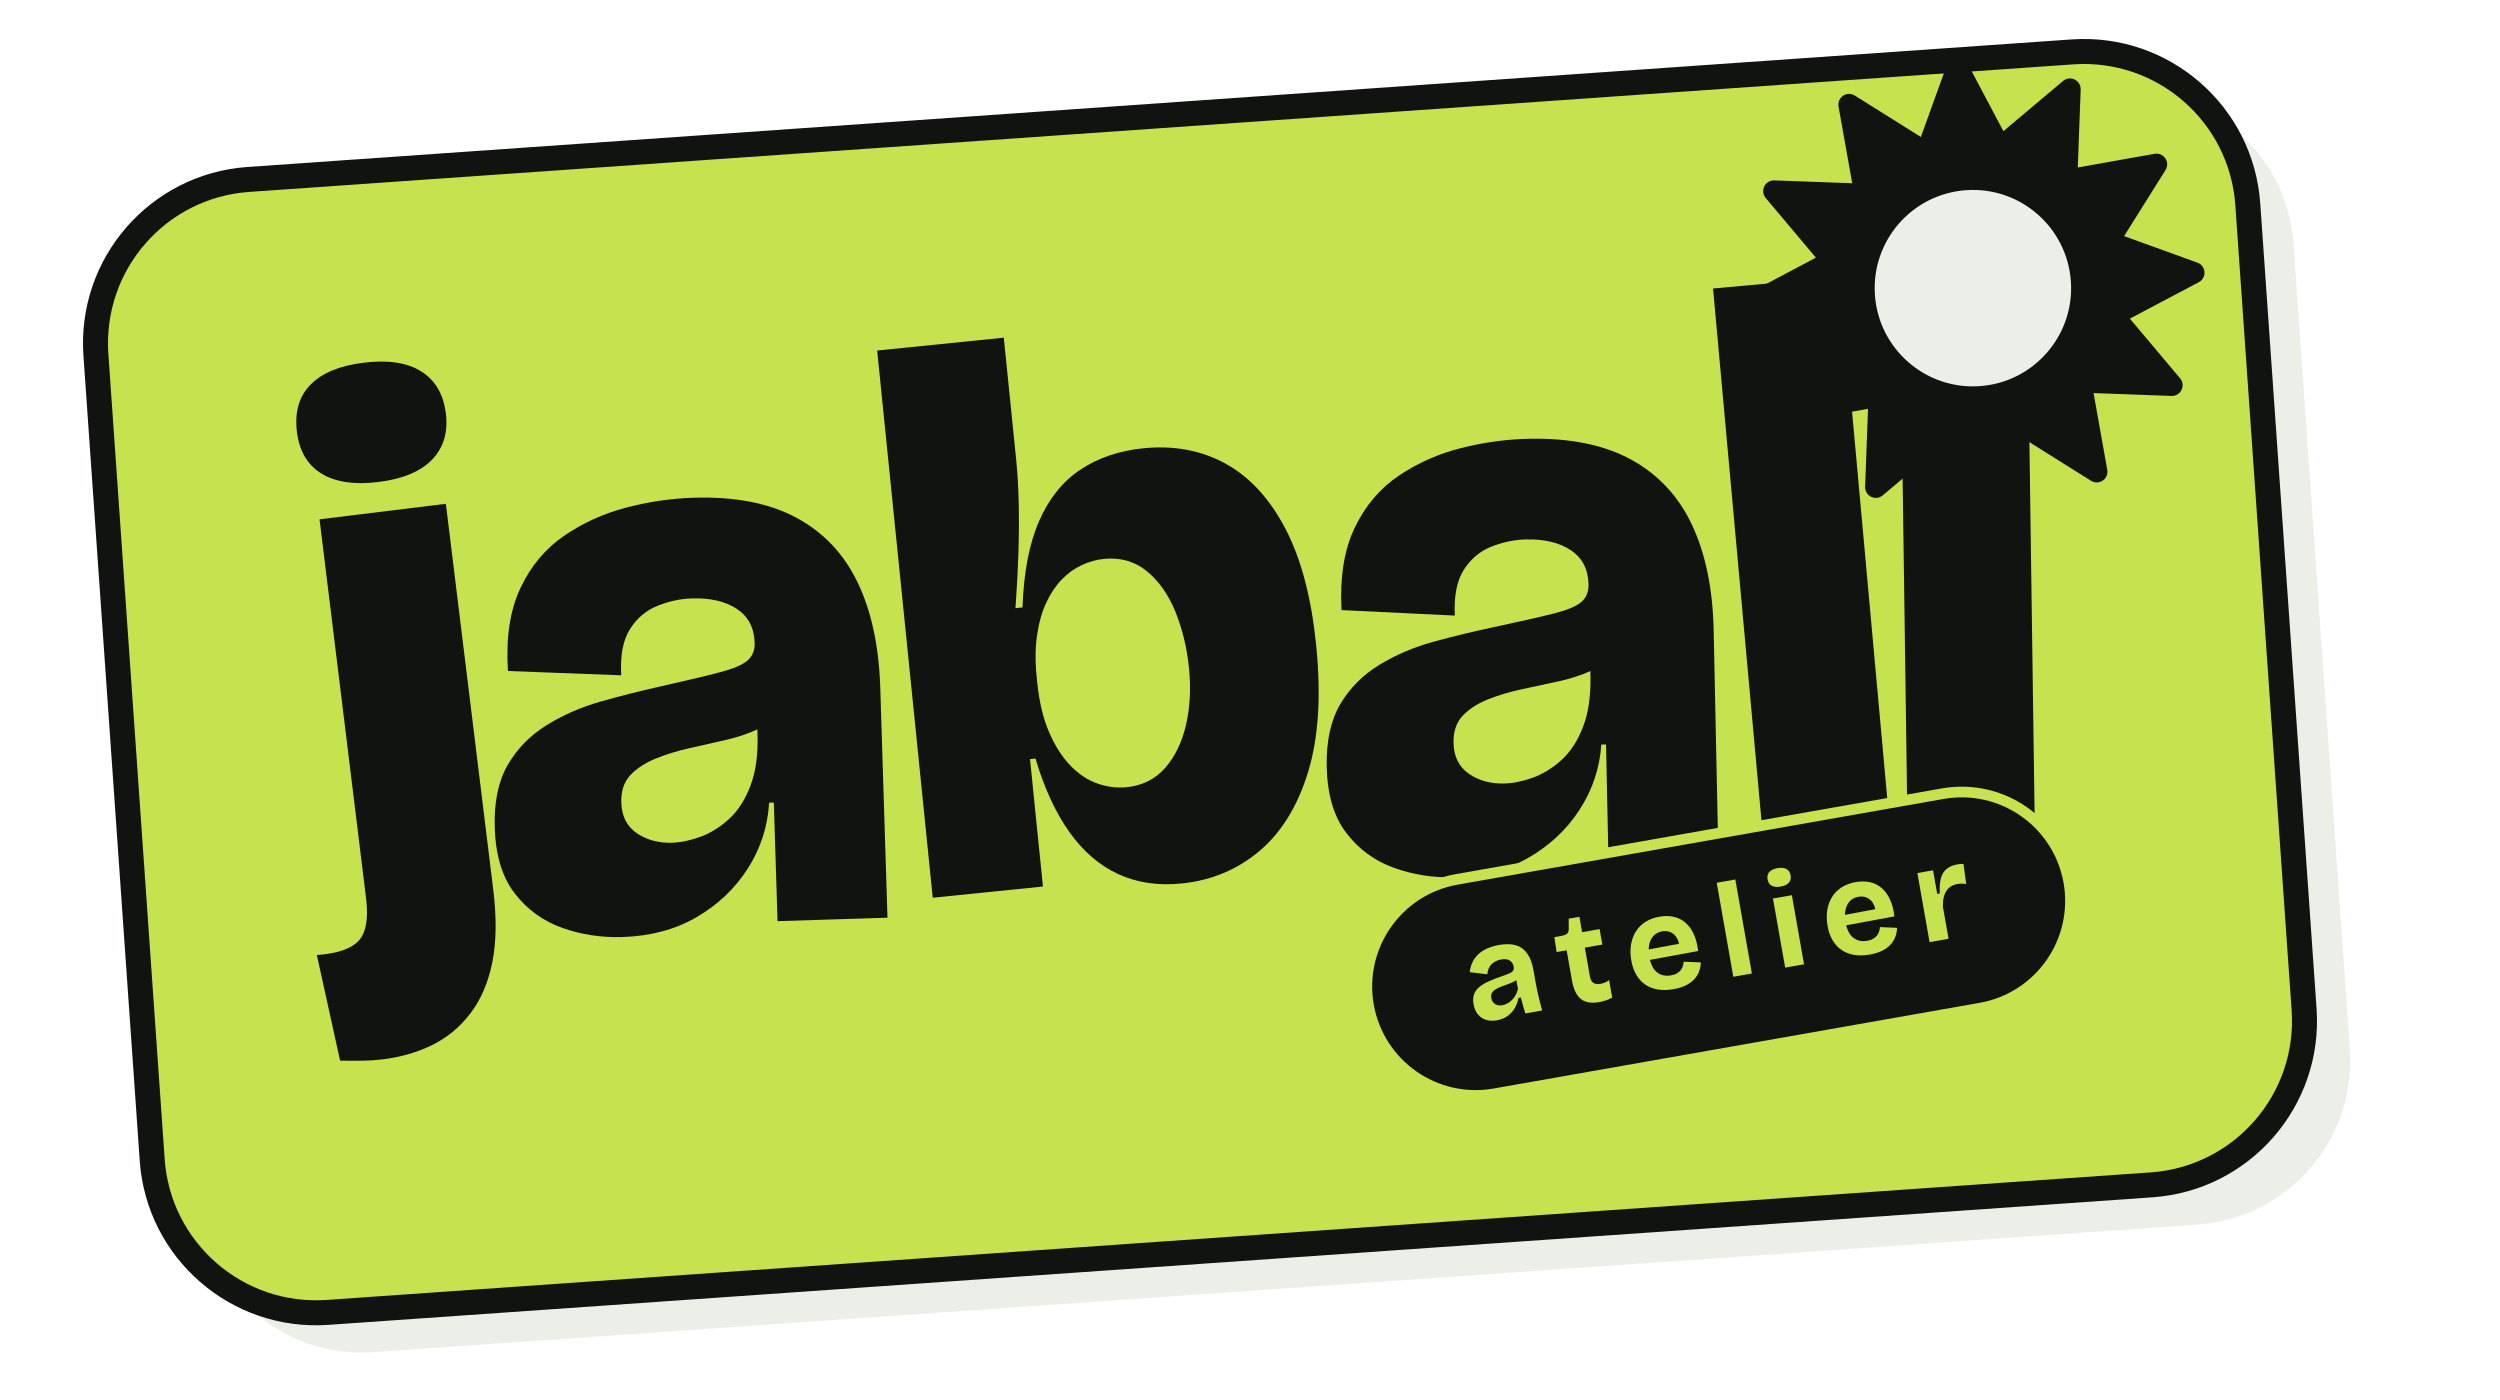
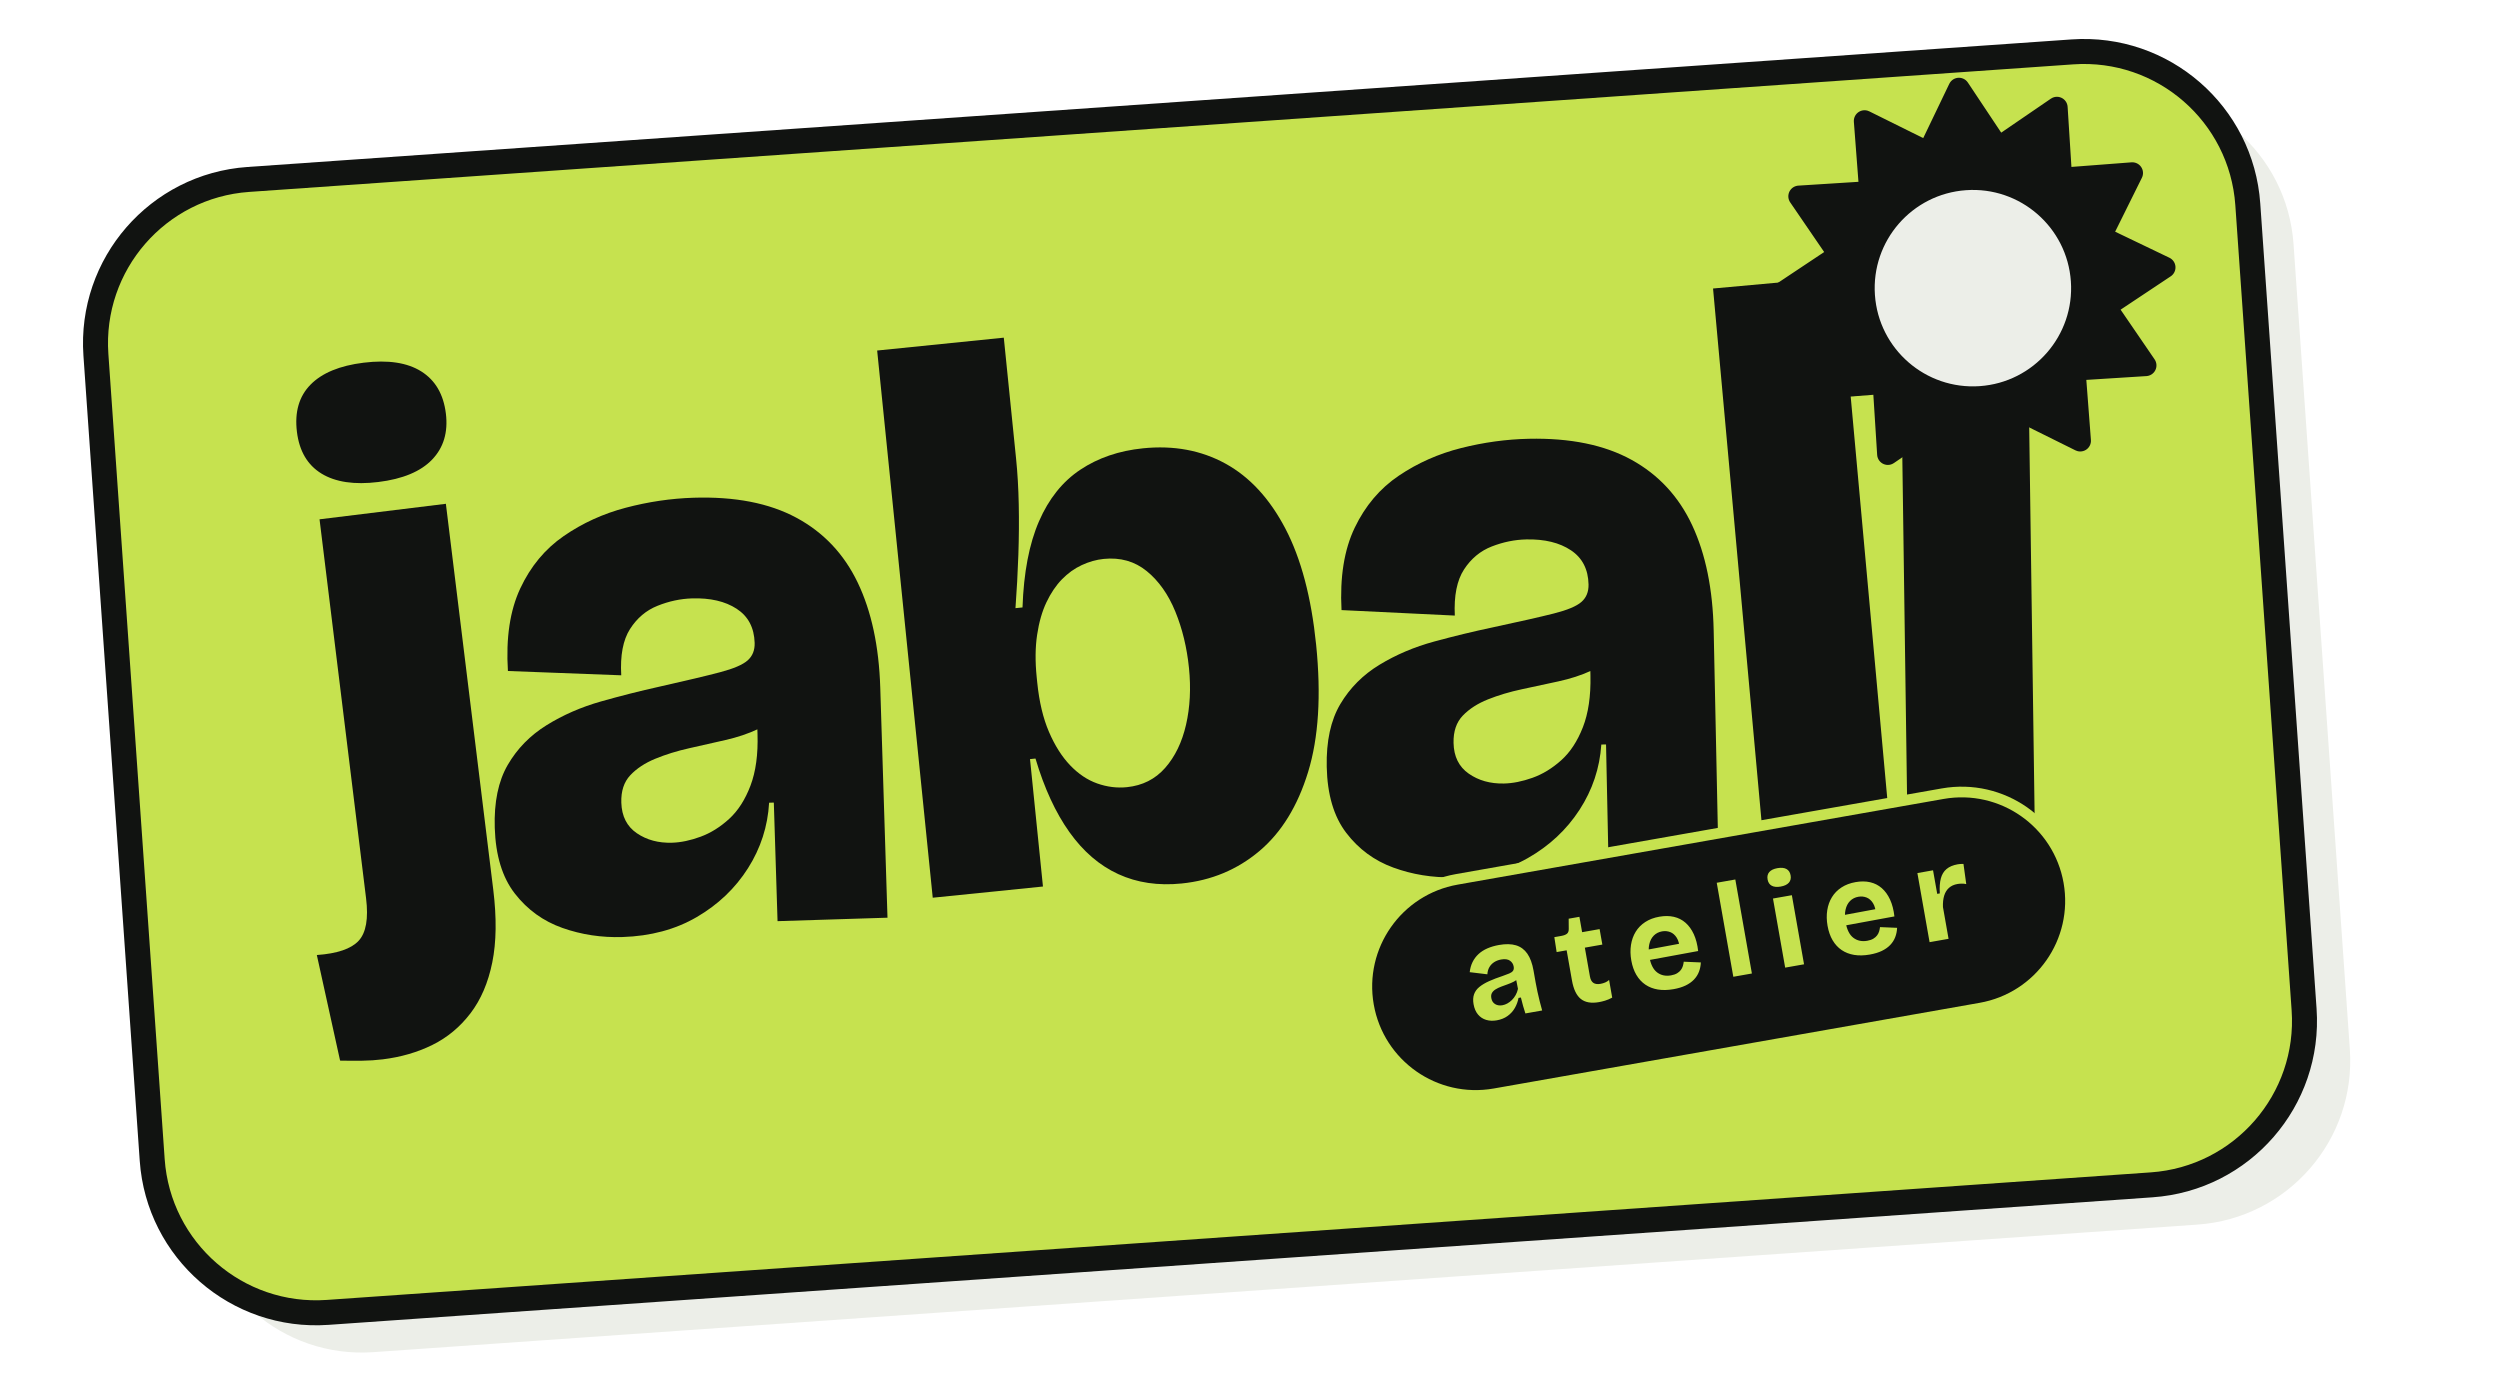
<svg xmlns="http://www.w3.org/2000/svg" viewBox="-86 -246 700 392" role="img" aria-label="Jabali Atelier">
  <g transform="rotate(-4 250.0 -55.0)">
    <rect x="-40" y="-202" width="604" height="318" rx="46" fill="#eceee8" />
    <rect x="-52" y="-214" width="604" height="318" rx="46" fill="#c6e24f" stroke="#111311" stroke-width="7" />
    <path fill="#111311" transform="translate(0.00 -2.20) rotate(-3.0 21.67 -61.05)" d="M9.24 36.08Q6.38 36.08 3.41 35.75Q0.44 35.42 -2.64 34.98L-5.5 4.84Q3.08 5.28 6.6 2.31Q10.12 -0.66 10.12 -9.24V-116.16H45.76V-7.26Q45.76 4.62 43.01 12.87Q40.26 21.12 35.2 26.29Q30.14 31.46 23.54 33.77Q16.94 36.08 9.24 36.08ZM27.72 -124.52Q17.6 -124.52 12.21 -128.81Q6.82 -133.1 6.82 -141.24Q6.82 -149.6 12.21 -153.89Q17.6 -158.18 27.72 -158.18Q38.06 -158.18 43.45 -153.78Q48.84 -149.38 48.84 -141.24Q48.84 -133.32 43.45 -128.92Q38.06 -124.52 27.72 -124.52Z" />
    <path fill="#111311" transform="translate(47.52 2.64) rotate(2.2 58.30 -58.08)" d="M38.5 3.08Q29.7 3.08 21.78 0.0Q13.86 -3.08 8.8 -10.01Q3.74 -16.94 3.74 -28.6Q3.74 -39.38 7.92 -46.09Q12.1 -52.8 19.14 -56.87Q26.18 -60.94 34.54 -63.03Q42.9 -65.12 51.04 -66.66Q62.48 -68.86 68.2 -70.18Q73.92 -71.5 76.01 -73.26Q78.1 -75.02 78.1 -78.1Q78.1 -84.48 73.37 -87.78Q68.64 -91.08 60.94 -91.08Q56.1 -91.08 51.26 -89.32Q46.42 -87.56 43.34 -83.05Q40.26 -78.54 40.48 -70.18L8.8 -72.38Q8.36 -86.24 12.98 -95.37Q17.6 -104.5 25.63 -109.67Q33.66 -114.84 43.23 -117.04Q52.8 -119.24 62.26 -119.24Q79.64 -119.24 90.86 -112.75Q102.08 -106.26 107.47 -94.05Q112.86 -81.84 112.86 -64.46V-43.78Q112.86 -36.52 112.86 -29.15Q112.86 -21.78 112.86 -14.52Q112.86 -7.26 112.86 0.0H82.06Q82.06 -7.92 82.06 -16.06Q82.06 -24.2 82.06 -33.22H80.74Q79.86 -23.32 74.25 -15.07Q68.64 -6.82 59.51 -1.87Q50.38 3.08 38.5 3.08ZM53.24 -22.88Q56.98 -22.88 61.27 -24.31Q65.56 -25.74 69.41 -29.04Q73.26 -32.34 75.68 -38.17Q78.1 -44.0 78.1 -52.58V-57.86L84.04 -58.52Q82.28 -55.66 78.21 -53.9Q74.14 -52.14 69.08 -51.15Q64.02 -50.16 58.85 -49.17Q53.68 -48.18 49.28 -46.53Q44.88 -44.88 42.13 -42.13Q39.38 -39.38 39.38 -34.54Q39.38 -28.82 43.45 -25.85Q47.52 -22.88 53.24 -22.88Z" />
    <path fill="#111311" transform="translate(160.82 -1.76) rotate(-1.8 64.90 -75.46)" d="M77.66 3.08Q67.76 3.08 60.28 -1.32Q52.8 -5.72 47.85 -14.41Q42.9 -23.1 40.48 -35.86H38.94V0.0H7.92V-40.92V-154.0H43.56V-119.9Q43.56 -113.96 43.01 -107.14Q42.46 -100.32 41.47 -93.06Q40.48 -85.8 39.16 -78.32H41.14Q43.12 -92.84 48.18 -101.86Q53.24 -110.88 61.16 -115.06Q69.08 -119.24 79.2 -119.24Q92.18 -119.24 101.75 -112.64Q111.32 -106.04 116.6 -92.84Q121.88 -79.64 121.88 -59.62Q121.88 -38.28 116.05 -24.42Q110.22 -10.56 100.21 -3.74Q90.2 3.08 77.66 3.08ZM65.12 -25.3Q71.72 -25.3 76.34 -29.59Q80.96 -33.88 83.38 -41.03Q85.8 -48.18 85.8 -56.76Q85.8 -65.34 83.6 -72.82Q81.4 -80.3 76.78 -84.92Q72.16 -89.54 65.12 -89.54Q62.04 -89.54 58.85 -88.44Q55.66 -87.34 52.91 -85.03Q50.16 -82.72 47.96 -79.09Q45.76 -75.46 44.44 -70.29Q43.12 -65.12 43.12 -58.52V-56.98Q43.12 -48.84 44.99 -42.9Q46.86 -36.96 49.94 -33.0Q53.02 -29.04 56.98 -27.17Q60.94 -25.3 65.12 -25.3Z" />
    <path fill="#111311" transform="translate(281.38 2.42) rotate(2.8 58.30 -58.08)" d="M38.5 3.08Q29.7 3.08 21.78 0.0Q13.86 -3.08 8.8 -10.01Q3.74 -16.94 3.74 -28.6Q3.74 -39.38 7.92 -46.09Q12.1 -52.8 19.14 -56.87Q26.18 -60.94 34.54 -63.03Q42.9 -65.12 51.04 -66.66Q62.48 -68.86 68.2 -70.18Q73.92 -71.5 76.01 -73.26Q78.1 -75.02 78.1 -78.1Q78.1 -84.48 73.37 -87.78Q68.64 -91.08 60.94 -91.08Q56.1 -91.08 51.26 -89.32Q46.42 -87.56 43.34 -83.05Q40.26 -78.54 40.48 -70.18L8.8 -72.38Q8.36 -86.24 12.98 -95.37Q17.6 -104.5 25.63 -109.67Q33.66 -114.84 43.23 -117.04Q52.8 -119.24 62.26 -119.24Q79.64 -119.24 90.86 -112.75Q102.08 -106.26 107.47 -94.05Q112.86 -81.84 112.86 -64.46V-43.78Q112.86 -36.52 112.86 -29.15Q112.86 -21.78 112.86 -14.52Q112.86 -7.26 112.86 0.0H82.06Q82.06 -7.92 82.06 -16.06Q82.06 -24.2 82.06 -33.22H80.74Q79.86 -23.32 74.25 -15.07Q68.64 -6.82 59.51 -1.87Q50.38 3.08 38.5 3.08ZM53.24 -22.88Q56.98 -22.88 61.27 -24.31Q65.56 -25.74 69.41 -29.04Q73.26 -32.34 75.68 -38.17Q78.1 -44.0 78.1 -52.58V-57.86L84.04 -58.52Q82.28 -55.66 78.21 -53.9Q74.14 -52.14 69.08 -51.15Q64.02 -50.16 58.85 -49.17Q53.68 -48.18 49.28 -46.53Q44.88 -44.88 42.13 -42.13Q39.38 -39.38 39.38 -34.54Q39.38 -28.82 43.45 -25.85Q47.52 -22.88 53.24 -22.88Z" />
    <path fill="#111311" transform="translate(394.68 -1.32) rotate(-1.2 25.74 -77.00)" d="M7.92 0.0V-154.0H43.56V0.0Z" />
    <path fill="#111311" transform="translate(440.00 1.76) rotate(3.2 25.74 -58.08)" d="M7.92 0.0V-116.16H43.56V0.0Z" />
-     <polygon points="473.58,-211.95 483.93,-188.59 504.58,-203.64 501.86,-178.23 527.27,-180.95 512.22,-160.30 535.58,-149.95 512.22,-139.60 527.27,-118.95 501.86,-121.67 504.58,-96.26 483.93,-111.31 473.58,-87.95 463.23,-111.31 442.58,-96.26 445.30,-121.67 419.89,-118.95 434.94,-139.60 411.58,-149.95 434.94,-160.30 419.89,-180.95 445.30,-178.23 442.58,-203.64 463.23,-188.59" fill="#111311" stroke-linejoin="round" stroke="#111311" stroke-width="6" />
+     <polygon points="473.58,-206.00 483.42,-188.71 500.58,-198.77 500.45,-178.87 520.35,-179.00 510.29,-161.84 527.58,-152.00 510.29,-142.16 520.35,-125.00 500.45,-125.13 500.58,-105.23 483.42,-115.29 473.58,-98.00 463.74,-115.29 446.58,-105.23 446.71,-125.13 426.81,-125.00 436.87,-142.16 419.58,-152.00 436.87,-161.84 426.81,-179.00 446.71,-178.87 446.58,-198.77 463.74,-188.71" fill="#111311" stroke-linejoin="round" stroke="#111311" stroke-width="6" />
    <circle fill="#eceee8" cx="473.58" cy="-149.95" r="30" stroke="#111311" stroke-width="5" />
    <g transform="rotate(-6.0 389.76 28.20)">
      <rect fill="#111311" stroke="#c6e24f" x="291.70" y="-0.79" width="196.13" height="57.97" rx="28.99" stroke-width="5.98" paint-order="stroke" />
      <path fill="#c6e24f" transform="translate(317.79 38.02)" d="M7.063 0.511Q5.433 0.511 4.16 -0.128Q2.887 -0.767 2.167 -2.012Q1.447 -3.257 1.447 -5.068Q1.447 -6.681 2.063 -7.773Q2.679 -8.864 3.884 -9.541Q5.09 -10.218 6.84 -10.664Q8.59 -11.111 10.858 -11.44Q12.037 -11.631 12.806 -11.807Q13.575 -11.982 13.957 -12.367Q14.34 -12.752 14.34 -13.501Q14.34 -14.554 13.591 -15.303Q12.842 -16.052 11.202 -16.052Q10.146 -16.052 9.221 -15.679Q8.297 -15.306 7.641 -14.55Q6.985 -13.795 6.705 -12.64L1.941 -14.085Q2.397 -15.618 3.228 -16.748Q4.059 -17.879 5.255 -18.651Q6.452 -19.423 7.992 -19.791Q9.532 -20.159 11.34 -20.159Q14.198 -20.159 16.019 -19.236Q17.84 -18.314 18.73 -16.387Q19.619 -14.46 19.619 -11.44V-8.088Q19.619 -6.786 19.674 -5.422Q19.729 -4.059 19.823 -2.696Q19.918 -1.333 20.057 0.0H15.29Q15.151 -0.953 15.021 -2.153Q14.89 -3.352 14.824 -4.613H14.149Q13.627 -3.196 12.649 -2.02Q11.671 -0.844 10.267 -0.167Q8.864 0.511 7.063 0.511ZM9.358 -3.375Q10.064 -3.375 10.796 -3.626Q11.527 -3.876 12.217 -4.348Q12.906 -4.82 13.486 -5.524Q14.066 -6.228 14.437 -7.135L14.376 -10.271L15.222 -10.093Q14.544 -9.606 13.653 -9.331Q12.762 -9.056 11.806 -8.9Q10.849 -8.743 9.917 -8.563Q8.984 -8.382 8.243 -8.089Q7.503 -7.795 7.071 -7.281Q6.639 -6.766 6.639 -5.868Q6.639 -4.711 7.398 -4.043Q8.158 -3.375 9.358 -3.375ZM36.14 0.46Q32.831 0.46 31.284 -1.293Q29.736 -3.046 29.736 -6.848V-15.402H26.89L26.981 -19.629H28.942Q30.093 -19.635 30.655 -19.972Q31.217 -20.308 31.356 -21.207L31.831 -24.018H34.883V-19.647H39.856V-15.247H34.883V-7.066Q34.883 -5.736 35.52 -5.121Q36.157 -4.507 37.46 -4.507Q38.167 -4.507 38.832 -4.666Q39.498 -4.825 39.996 -5.161V-0.137Q38.833 0.242 37.86 0.351Q36.887 0.46 36.14 0.46ZM57.311 0.511Q54.88 0.511 52.987 -0.155Q51.093 -0.822 49.775 -2.102Q48.458 -3.383 47.763 -5.236Q47.069 -7.089 47.069 -9.462Q47.069 -11.795 47.737 -13.757Q48.404 -15.72 49.672 -17.155Q50.94 -18.59 52.778 -19.374Q54.615 -20.159 56.925 -20.159Q59.173 -20.159 60.925 -19.421Q62.677 -18.683 63.849 -17.229Q65.022 -15.776 65.578 -13.665Q66.134 -11.554 65.961 -8.808L50.575 -8.693V-11.632L62.87 -11.746L60.977 -10.25Q61.219 -12.239 60.703 -13.509Q60.187 -14.78 59.191 -15.383Q58.194 -15.985 56.98 -15.985Q55.563 -15.985 54.485 -15.228Q53.407 -14.47 52.814 -13.041Q52.22 -11.612 52.22 -9.559Q52.22 -6.399 53.61 -4.906Q55 -3.413 57.294 -3.413Q58.347 -3.413 59.07 -3.694Q59.792 -3.974 60.267 -4.421Q60.743 -4.868 61.024 -5.432Q61.305 -5.996 61.468 -6.562L66.149 -5.533Q65.841 -4.157 65.171 -3.045Q64.502 -1.934 63.419 -1.138Q62.337 -0.342 60.83 0.085Q59.324 0.511 57.311 0.511ZM74.407 0.0V-26.729H79.689V0.0ZM89.149 0.0V-19.647H94.516V0.0ZM91.847 -22.571Q90.262 -22.571 89.425 -23.235Q88.588 -23.899 88.588 -25.172Q88.588 -26.466 89.426 -27.136Q90.264 -27.806 91.845 -27.806Q93.46 -27.806 94.298 -27.136Q95.137 -26.466 95.137 -25.176Q95.137 -23.911 94.297 -23.241Q93.458 -22.571 91.847 -22.571ZM113.112 0.511Q110.681 0.511 108.787 -0.155Q106.894 -0.822 105.576 -2.102Q104.258 -3.383 103.564 -5.236Q102.87 -7.089 102.87 -9.462Q102.87 -11.795 103.537 -13.757Q104.204 -15.72 105.473 -17.155Q106.741 -18.59 108.579 -19.374Q110.416 -20.159 112.726 -20.159Q114.974 -20.159 116.726 -19.421Q118.478 -18.683 119.65 -17.229Q120.823 -15.776 121.379 -13.665Q121.935 -11.554 121.762 -8.808L106.376 -8.693V-11.632L118.671 -11.746L116.778 -10.25Q117.02 -12.239 116.504 -13.509Q115.988 -14.78 114.991 -15.383Q113.995 -15.985 112.781 -15.985Q111.364 -15.985 110.286 -15.228Q109.208 -14.47 108.614 -13.041Q108.02 -11.612 108.02 -9.559Q108.02 -6.399 109.411 -4.906Q110.801 -3.413 113.095 -3.413Q114.148 -3.413 114.87 -3.694Q115.593 -3.974 116.068 -4.421Q116.544 -4.868 116.825 -5.432Q117.105 -5.996 117.269 -6.562L121.95 -5.533Q121.642 -4.157 120.972 -3.045Q120.303 -1.934 119.22 -1.138Q118.138 -0.342 116.631 0.085Q115.124 0.511 113.112 0.511ZM130.208 0.0V-9.489L130.207 -19.647H134.658L134.661 -12.949H135.399Q135.684 -15.44 136.406 -17.012Q137.128 -18.584 138.442 -19.343Q139.757 -20.102 141.717 -20.102Q142.048 -20.102 142.442 -20.07Q142.836 -20.039 143.357 -19.927L143.144 -14.229Q142.553 -14.483 141.891 -14.583Q141.228 -14.682 140.708 -14.682Q139.247 -14.682 138.189 -14.024Q137.13 -13.367 136.492 -12.11Q135.854 -10.854 135.605 -9.038V0.0Z" />
    </g>
  </g>
</svg>
